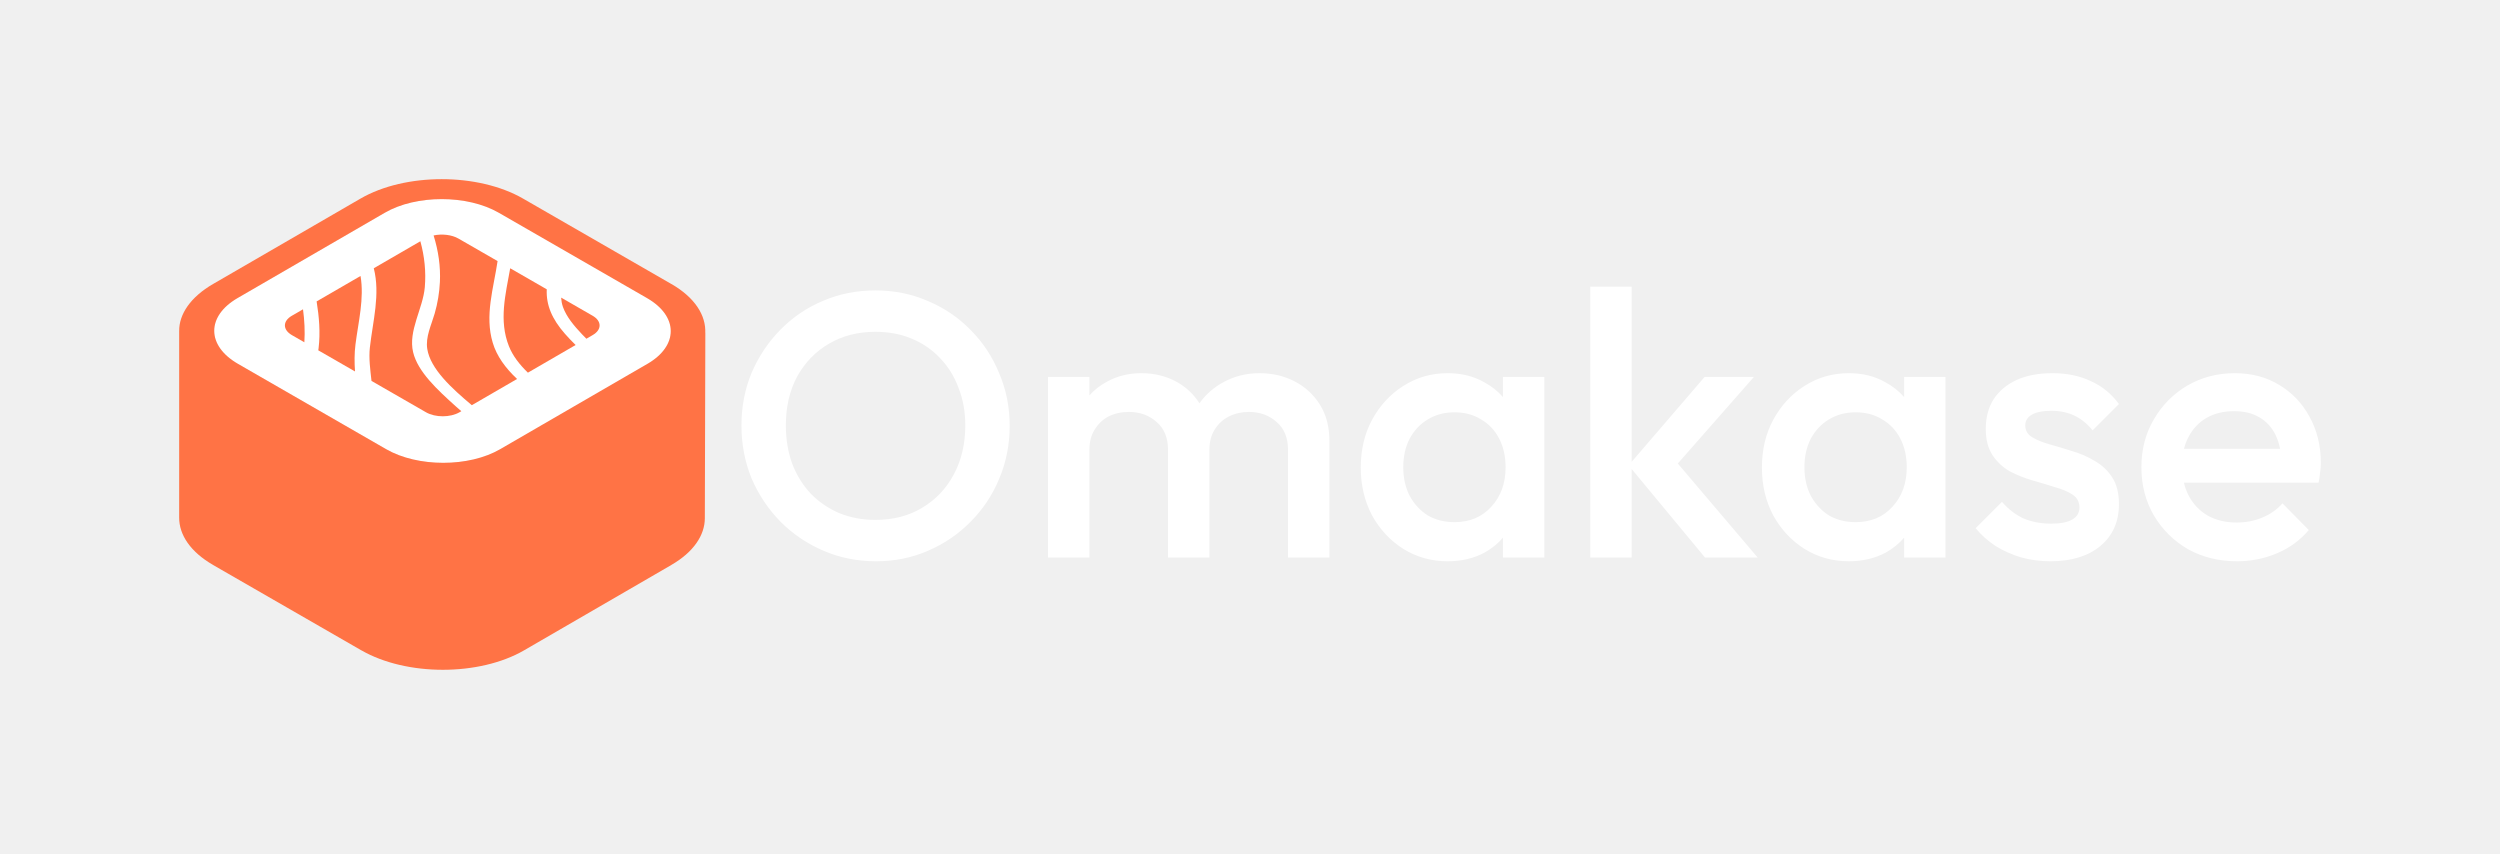
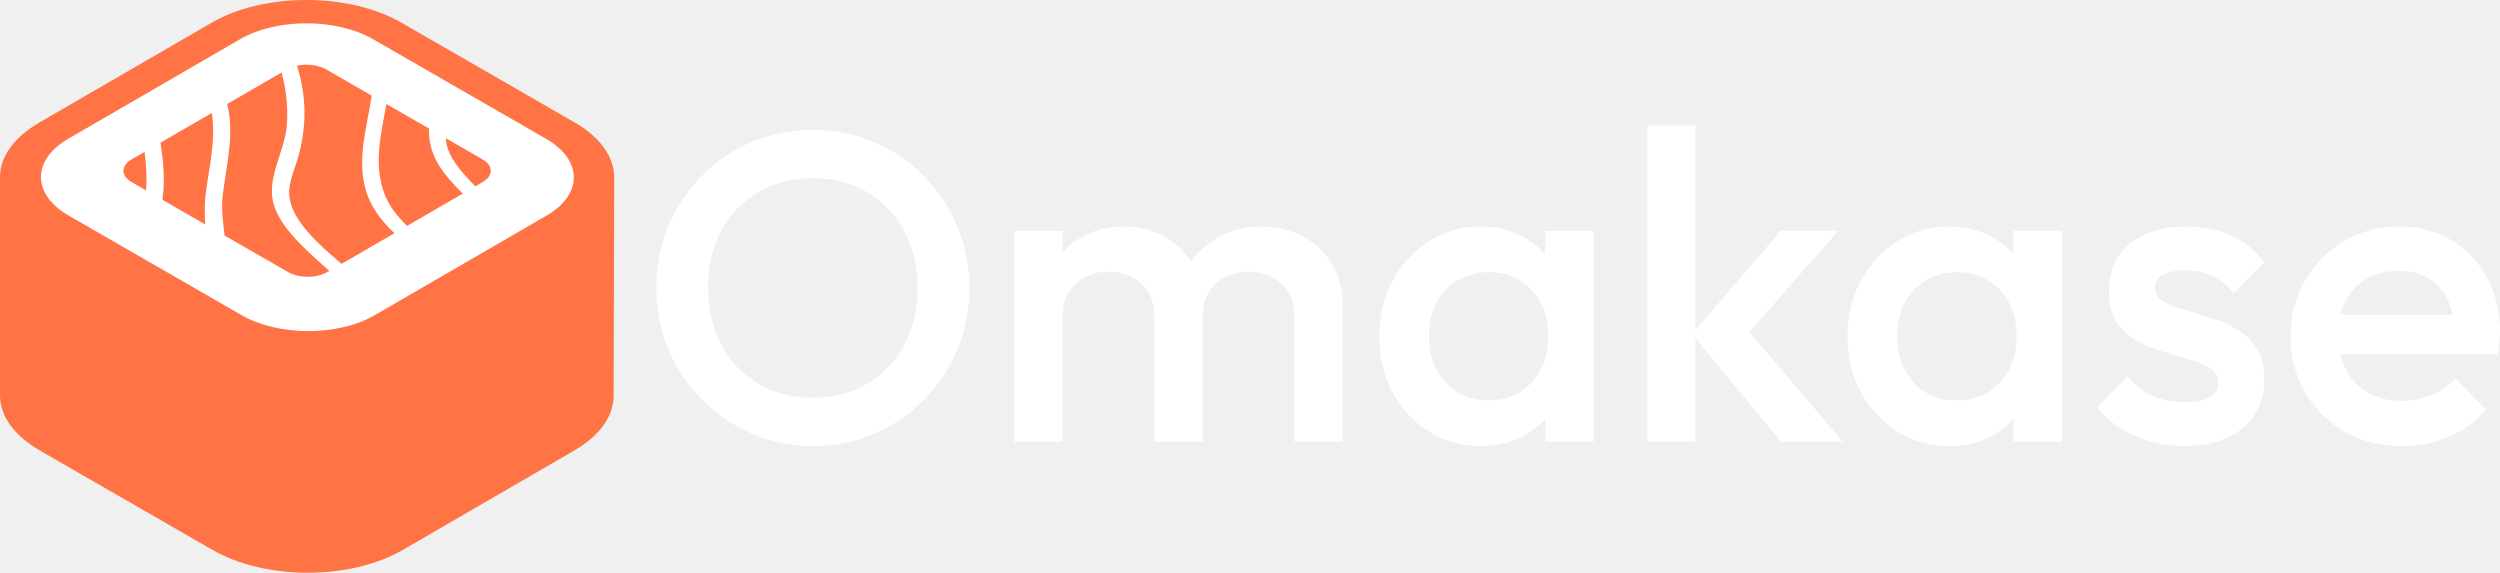
- <svg xmlns="http://www.w3.org/2000/svg" width="756" height="258" viewBox="0 0 756 258" fill="none">
+ <svg xmlns="http://www.w3.org/2000/svg" height="24" viewBox="54.18 54.179 647.641 148.366" fill="none" preserveAspectRatio="xMidYMid meet">
  <g clip-path="url(#clip0_57_2528)">
    <path d="M195.668 90.142C205.192 95.625 205.244 104.544 195.783 110.039L151.247 135.85C141.785 141.339 126.33 141.333 116.805 135.85L71.965 110.027C62.44 104.544 62.388 95.625 71.85 90.13L116.385 64.325C125.847 58.836 141.302 58.842 150.827 64.325L195.668 90.142Z" fill="white" />
    <path d="M165.344 87.503V87.492L154.283 81.125C152.885 89.023 150.797 96.916 153.909 104.716C155.065 107.624 157.101 110.24 159.638 112.695L174.063 104.332C172.924 103.214 171.837 102.066 170.819 100.914C166.925 96.474 165.125 92.258 165.338 87.498L165.344 87.503Z" fill="#FF7345" />
    <path d="M88.23 95.499C85.458 97.111 85.463 99.72 88.265 101.338L92.038 103.506C92.256 100.173 92.072 96.853 91.629 93.531L88.23 95.499Z" fill="#FF7345" />
    <path d="M150.47 78.946L150.475 78.951L150.47 78.946Z" fill="#FF7345" />
    <path d="M149.009 103.655C146.524 95.418 149.25 87.188 150.47 78.951L138.65 72.149C136.608 70.967 133.652 70.657 131.121 71.197C132.57 75.854 133.255 80.569 133.025 85.306C132.87 88.49 132.346 91.679 131.443 94.822C130.414 98.361 128.636 101.906 129.206 105.525C130.155 111.57 136.625 117.449 142.676 122.531L156.365 114.599C152.794 111.249 150.205 107.653 149.009 103.661V103.655Z" fill="#FF7345" />
    <path d="M179.211 95.493V95.482L169.687 89.998C169.75 90.95 169.905 91.897 170.244 92.849C171.28 95.757 173.534 98.476 175.985 101.063C176.422 101.521 176.87 101.98 177.325 102.433L179.24 101.321C182.024 99.709 182.013 97.099 179.217 95.482L179.211 95.493Z" fill="#FF7345" />
    <path d="M124.927 106.512C123.385 100.024 127.918 93.314 128.464 86.826C128.855 82.169 128.378 77.529 127.118 72.957L113.032 81.12C115.039 89 112.739 97.128 111.847 105.106C111.491 108.313 111.962 111.743 112.342 115.19L128.832 124.677C131.633 126.288 136.154 126.288 138.938 124.677L139.502 124.35C138.892 123.828 138.3 123.306 137.713 122.778C132.254 117.863 126.336 112.408 124.927 106.506V106.512Z" fill="#FF7345" />
    <path d="M109.028 83.454L95.747 91.145C96.506 95.837 96.903 100.546 96.345 105.255C96.317 105.479 96.282 105.714 96.248 105.938L107.354 112.327C107.17 109.62 107.147 106.924 107.492 104.183C108.361 97.305 110.19 90.279 109.022 83.436V83.448L109.028 83.454Z" fill="#FF7345" />
    <path d="M213.268 100.747C213.544 95.384 210.133 89.97 203.024 85.874V85.886L158.195 60.064C144.569 52.217 122.54 52.217 109 60.064L64.453 85.869C57.649 89.809 54.117 94.988 54.181 100.156C54.181 100.099 54.181 156.55 54.181 156.55C54.163 161.718 57.591 166.903 64.442 170.843V170.855L109.282 196.671V196.66C122.914 204.506 144.943 204.506 158.483 196.66L203.018 170.849V170.838C209.76 166.943 213.124 161.833 213.142 156.728L213.297 100.173C213.297 100.363 213.28 100.552 213.274 100.741L213.268 100.747ZM195.771 110.033L151.236 135.844C141.762 141.333 126.319 141.327 116.794 135.844L71.959 110.027C62.434 104.538 62.383 95.625 71.844 90.13L116.38 64.325C125.853 58.836 141.296 58.842 150.821 64.325L195.662 90.142C205.187 95.631 205.239 104.544 195.777 110.039L195.771 110.033Z" fill="#FF7345" />
  </g>
  <path fill-rule="evenodd" clip-rule="evenodd" d="M515.59 168.591L493.407 141.819V168.591H480.894V86.686H493.407V139.662L515.476 113.988H530.378L507.371 140.168L531.516 168.591H515.59ZM545.659 165.975C549.678 168.478 554.153 169.729 559.082 169.729C563.254 169.729 566.97 168.857 570.231 167.112C572.411 165.896 574.269 164.391 575.805 162.598V168.591H588.318V113.988H575.805V120.065C574.222 118.257 572.326 116.762 570.117 115.58C566.932 113.76 563.254 112.85 559.082 112.85C554.153 112.85 549.678 114.139 545.659 116.718C541.715 119.22 538.568 122.633 536.217 126.956C533.942 131.203 532.804 136.019 532.804 141.403C532.804 146.712 533.942 151.528 536.217 155.85C538.568 160.097 541.715 163.472 545.659 165.975ZM572.278 153.234C569.472 156.343 565.756 157.898 561.13 157.898C558.096 157.898 555.404 157.216 553.053 155.85C550.778 154.41 548.958 152.438 547.593 149.935C546.304 147.432 545.659 144.551 545.659 141.289C545.659 138.028 546.304 135.147 547.593 132.644C548.958 130.141 550.778 128.207 553.053 126.842C555.404 125.401 558.096 124.681 561.13 124.681C564.239 124.681 566.932 125.401 569.207 126.842C571.558 128.207 573.378 130.141 574.667 132.644C575.956 135.147 576.601 138.028 576.601 141.289C576.601 146.143 575.16 150.125 572.278 153.234ZM620.065 169.729C617.032 169.729 614.112 169.35 611.306 168.591C608.5 167.757 605.922 166.62 603.57 165.179C601.22 163.662 599.172 161.842 597.428 159.718L605.391 151.755C607.287 153.954 609.448 155.623 611.875 156.761C614.377 157.822 617.183 158.353 620.293 158.353C623.099 158.353 625.222 157.936 626.663 157.102C628.104 156.268 628.825 155.054 628.825 153.462C628.825 151.793 628.142 150.504 626.777 149.594C625.412 148.684 623.63 147.925 621.43 147.319C619.307 146.636 617.032 145.954 614.605 145.271C612.254 144.588 609.979 143.678 607.78 142.541C605.656 141.327 603.912 139.697 602.547 137.649C601.182 135.602 600.499 132.947 600.499 129.686C600.499 126.198 601.295 123.202 602.888 120.699C604.556 118.197 606.869 116.263 609.827 114.898C612.861 113.533 616.463 112.85 620.634 112.85C625.033 112.85 628.901 113.646 632.237 115.239C635.65 116.756 638.494 119.069 640.769 122.178L632.806 130.141C631.214 128.169 629.393 126.691 627.346 125.705C625.298 124.719 622.947 124.226 620.293 124.226C617.79 124.226 615.856 124.605 614.491 125.363C613.126 126.122 612.444 127.221 612.444 128.662C612.444 130.179 613.126 131.355 614.491 132.189C615.856 133.023 617.601 133.744 619.724 134.35C621.923 134.957 624.199 135.64 626.55 136.398C628.976 137.08 631.251 138.066 633.375 139.356C635.574 140.569 637.357 142.237 638.722 144.361C640.087 146.409 640.769 149.101 640.769 152.438C640.769 157.746 638.911 161.955 635.195 165.065C631.479 168.174 626.436 169.729 620.065 169.729ZM676.454 169.729C670.993 169.729 666.064 168.515 661.665 166.089C657.342 163.586 653.892 160.173 651.313 155.85C648.81 151.528 647.559 146.674 647.559 141.289C647.559 135.905 648.81 131.089 651.313 126.842C653.816 122.519 657.191 119.107 661.438 116.604C665.76 114.101 670.538 112.85 675.771 112.85C680.852 112.85 685.327 114.026 689.194 116.377C693.138 118.728 696.209 121.951 698.409 126.046C700.684 130.141 701.822 134.805 701.822 140.038C701.822 140.948 701.746 141.896 701.594 142.882C701.518 143.792 701.366 144.816 701.139 145.954H660.403C660.744 147.376 661.24 148.703 661.893 149.935C663.258 152.514 665.192 154.523 667.694 155.964C670.197 157.329 673.079 158.012 676.34 158.012C679.146 158.012 681.724 157.519 684.075 156.533C686.502 155.547 688.55 154.106 690.218 152.21L698.181 160.287C695.527 163.396 692.304 165.747 688.512 167.34C684.72 168.933 680.701 169.729 676.454 169.729ZM661.779 132.189C661.206 133.267 660.76 134.443 660.442 135.715H689.504C689.177 134.108 688.694 132.667 688.057 131.393C686.919 129.117 685.289 127.373 683.165 126.16C681.118 124.946 678.577 124.34 675.543 124.34C672.358 124.34 669.59 125.022 667.239 126.387C664.888 127.752 663.068 129.686 661.779 132.189ZM424.348 165.975C428.367 168.478 432.841 169.729 437.771 169.729C441.942 169.729 445.658 168.857 448.919 167.112C451.099 165.896 452.957 164.391 454.493 162.598V168.591H467.007V113.988H454.493V120.065C452.911 118.257 451.015 116.762 448.805 115.58C445.62 113.76 441.942 112.85 437.771 112.85C432.841 112.85 428.367 114.139 424.348 116.718C420.404 119.22 417.257 122.633 414.906 126.956C412.63 131.203 411.493 136.019 411.493 141.403C411.493 146.712 412.63 151.528 414.906 155.85C417.257 160.097 420.404 163.472 424.348 165.975ZM450.967 153.234C448.161 156.343 444.445 157.898 439.819 157.898C436.785 157.898 434.093 157.216 431.742 155.85C429.467 154.41 427.646 152.438 426.281 149.935C424.992 147.432 424.348 144.551 424.348 141.289C424.348 138.028 424.992 135.147 426.281 132.644C427.646 130.141 429.467 128.207 431.742 126.842C434.093 125.401 436.785 124.681 439.819 124.681C442.928 124.681 445.62 125.401 447.895 126.842C450.246 128.207 452.066 130.141 453.356 132.644C454.645 135.147 455.29 138.028 455.29 141.289C455.29 146.143 453.849 150.125 450.967 153.234ZM316.923 168.591V113.988H329.436V119.57C330.91 117.916 332.654 116.548 334.669 115.466C337.778 113.722 341.267 112.85 345.135 112.85C349.002 112.85 352.491 113.684 355.6 115.353C358.551 116.936 360.921 119.134 362.711 121.947C364.696 119.189 367.179 117.028 370.161 115.466C373.422 113.722 376.987 112.85 380.855 112.85C384.798 112.85 388.363 113.684 391.548 115.353C394.733 117.021 397.274 119.372 399.17 122.406C401.066 125.439 402.013 129.079 402.013 133.326V168.591H389.5V136.057C389.5 132.416 388.363 129.61 386.087 127.639C383.812 125.591 381.006 124.567 377.669 124.567C375.47 124.567 373.46 125.022 371.64 125.932C369.82 126.842 368.379 128.169 367.317 129.914C366.256 131.582 365.725 133.63 365.725 136.057V168.591H353.211V136.057C353.211 132.416 352.074 129.61 349.799 127.639C347.524 125.591 344.718 124.567 341.381 124.567C339.106 124.567 337.058 125.022 335.238 125.932C333.493 126.842 332.09 128.169 331.029 129.914C329.967 131.582 329.436 133.63 329.436 136.057V168.591H316.923ZM249.016 166.544C253.945 168.667 259.254 169.729 264.942 169.729C270.554 169.729 275.787 168.667 280.641 166.544C285.57 164.42 289.855 161.5 293.495 157.784C297.211 154.068 300.093 149.745 302.141 144.816C304.264 139.811 305.326 134.464 305.326 128.776C305.326 123.088 304.264 117.78 302.141 112.85C300.093 107.845 297.211 103.484 293.495 99.768C289.779 95.976 285.456 93.056 280.527 91.009C275.673 88.885 270.402 87.823 264.715 87.823C259.027 87.823 253.718 88.885 248.788 91.009C243.935 93.056 239.65 95.976 235.934 99.768C232.294 103.484 229.412 107.807 227.288 112.736C225.241 117.666 224.217 122.974 224.217 128.662C224.217 134.35 225.241 139.697 227.288 144.702C229.412 149.632 232.332 153.992 236.048 157.784C239.764 161.5 244.086 164.42 249.016 166.544ZM278.82 153.575C274.801 156.002 270.099 157.216 264.715 157.216C260.771 157.216 257.131 156.533 253.794 155.168C250.457 153.727 247.575 151.755 245.148 149.252C242.797 146.75 240.939 143.754 239.574 140.266C238.285 136.701 237.64 132.833 237.64 128.662C237.64 123.05 238.778 118.121 241.053 113.874C243.404 109.627 246.589 106.328 250.609 103.977C254.704 101.55 259.406 100.337 264.715 100.337C268.734 100.337 272.374 101.019 275.635 102.384C278.972 103.749 281.854 105.721 284.281 108.3C286.708 110.802 288.566 113.798 289.855 117.287C291.22 120.699 291.903 124.491 291.903 128.662C291.903 134.274 290.727 139.242 288.376 143.565C286.101 147.812 282.916 151.148 278.82 153.575Z" fill="white" />
  <defs>
    <clipPath id="clip0_57_2528">
      <rect width="159.117" height="148.366" fill="white" transform="translate(54.1797 54.1787)" />
    </clipPath>
  </defs>
</svg>
